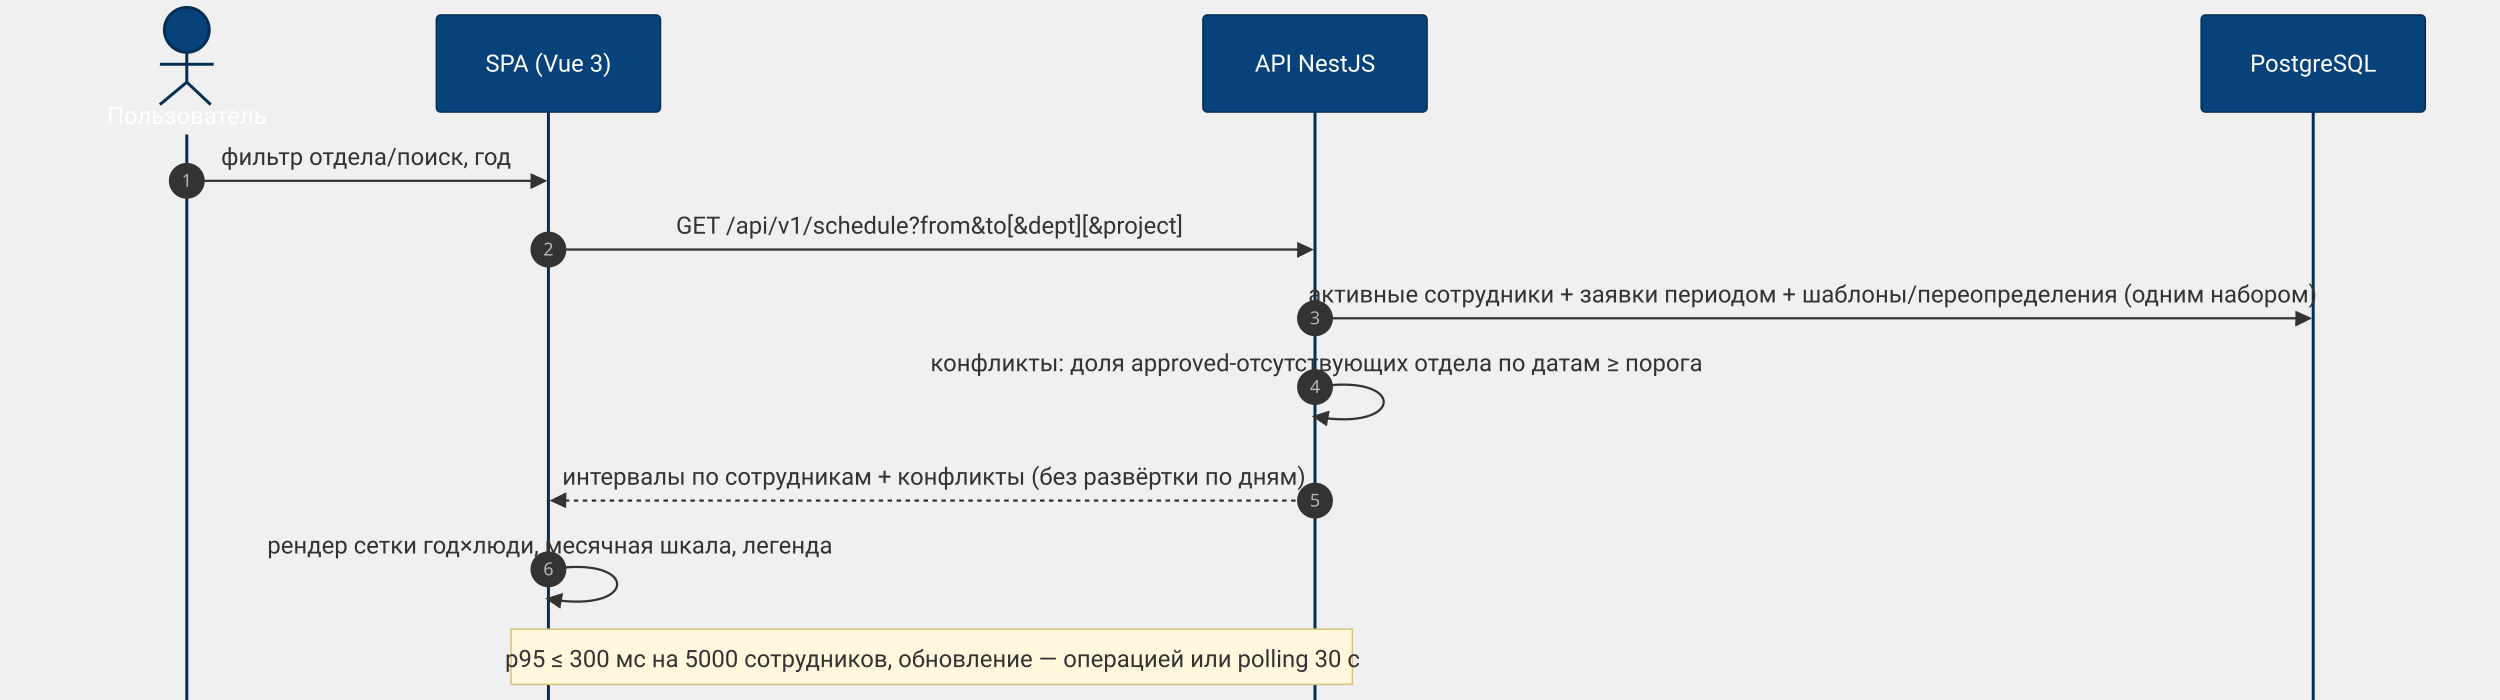
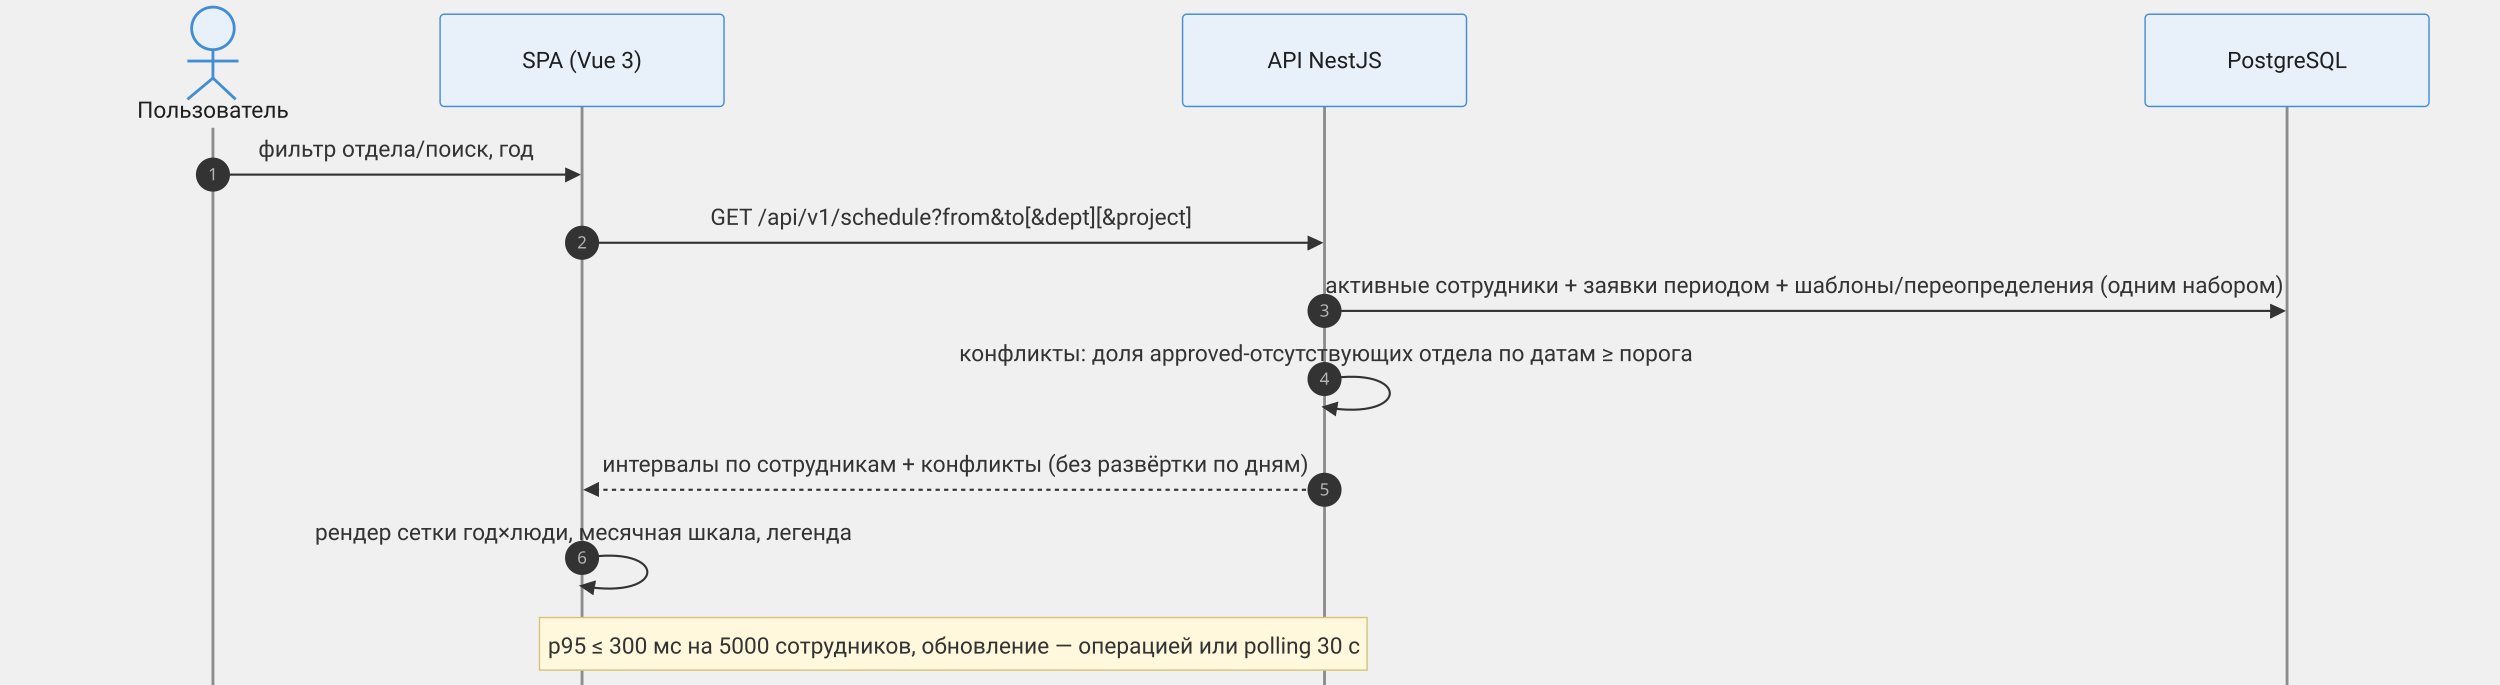
- <svg xmlns="http://www.w3.org/2000/svg" id="my-svg" width="100%" style="max-width: 1673px; background-color: white;" viewBox="-50 -10 1673 468" role="graphics-document document" aria-roledescription="sequence">
+ <svg xmlns="http://www.w3.org/2000/svg" id="my-svg" width="1761" height="482" viewBox="-50 -10 1761 482" role="graphics-document document" aria-roledescription="sequence" style="background-color: white;">
  <g>
-     <line id="actor3" x1="1498" y1="65" x2="1498" y2="2000" class="actor-line 200" stroke-width="0.5px" stroke="#999" name="DB" data-et="life-line" data-id="DB" />
+     <line id="actor3" x1="1561" y1="65" x2="1561" y2="2000" class="actor-line 200" stroke-width="0.5px" stroke="#999" name="DB" data-et="life-line" data-id="DB" />
    <g id="root-3" data-et="participant" data-type="participant" data-id="DB">
-       <rect x="1423" y="0" fill="#eaeaea" stroke="#666" width="150" height="65" name="DB" rx="3" ry="3" class="actor actor-top" />
-       <text x="1498" y="32.5" dominant-baseline="central" alignment-baseline="central" class="actor actor-box" style="text-anchor: middle; font-size: 16px; font-weight: 400;">
-         <tspan x="1498" dy="0">PostgreSQL</tspan>
+       <rect x="1461" y="0" fill="#eaeaea" stroke="#666" width="200" height="65" name="DB" rx="3" ry="3" class="actor actor-top" />
+       <text x="1561" y="32.5" dominant-baseline="central" alignment-baseline="central" class="actor actor-box" style="text-anchor: middle; font-size: 16px; font-weight: 400;">
+         <tspan x="1561" dy="0">PostgreSQL</tspan>
      </text>
    </g>
  </g>
  <g>
-     <line id="actor2" x1="830" y1="65" x2="830" y2="2000" class="actor-line 200" stroke-width="0.5px" stroke="#999" name="S" data-et="life-line" data-id="S" />
+     <line id="actor2" x1="883" y1="65" x2="883" y2="2000" class="actor-line 200" stroke-width="0.5px" stroke="#999" name="S" data-et="life-line" data-id="S" />
    <g id="root-2" data-et="participant" data-type="participant" data-id="S">
-       <rect x="755" y="0" fill="#eaeaea" stroke="#666" width="150" height="65" name="S" rx="3" ry="3" class="actor actor-top" />
-       <text x="830" y="32.5" dominant-baseline="central" alignment-baseline="central" class="actor actor-box" style="text-anchor: middle; font-size: 16px; font-weight: 400;">
-         <tspan x="830" dy="0">API NestJS</tspan>
+       <rect x="783" y="0" fill="#eaeaea" stroke="#666" width="200" height="65" name="S" rx="3" ry="3" class="actor actor-top" />
+       <text x="883" y="32.5" dominant-baseline="central" alignment-baseline="central" class="actor actor-box" style="text-anchor: middle; font-size: 16px; font-weight: 400;">
+         <tspan x="883" dy="0">API NestJS</tspan>
      </text>
    </g>
  </g>
  <g>
-     <line id="actor1" x1="317" y1="65" x2="317" y2="2000" class="actor-line 200" stroke-width="0.5px" stroke="#999" name="W" data-et="life-line" data-id="W" />
+     <line id="actor1" x1="360" y1="65" x2="360" y2="2000" class="actor-line 200" stroke-width="0.5px" stroke="#999" name="W" data-et="life-line" data-id="W" />
    <g id="root-1" data-et="participant" data-type="participant" data-id="W">
-       <rect x="242" y="0" fill="#eaeaea" stroke="#666" width="150" height="65" name="W" rx="3" ry="3" class="actor actor-top" />
-       <text x="317" y="32.5" dominant-baseline="central" alignment-baseline="central" class="actor actor-box" style="text-anchor: middle; font-size: 16px; font-weight: 400;">
-         <tspan x="317" dy="0">SPA (Vue 3)</tspan>
+       <rect x="260" y="0" fill="#eaeaea" stroke="#666" width="200" height="65" name="W" rx="3" ry="3" class="actor actor-top" />
+       <text x="360" y="32.5" dominant-baseline="central" alignment-baseline="central" class="actor actor-box" style="text-anchor: middle; font-size: 16px; font-weight: 400;">
+         <tspan x="360" dy="0">SPA (Vue 3)</tspan>
      </text>
    </g>
  </g>
  <g>
-     <line id="actor0" x1="75" y1="80" x2="75" y2="2000" class="actor-line 200" stroke-width="0.5px" stroke="#999" name="U" data-et="life-line" data-id="U" />
+     <line id="actor0" x1="100" y1="80" x2="100" y2="2000" class="actor-line 200" stroke-width="0.5px" stroke="#999" name="U" data-et="life-line" data-id="U" />
  </g>
-   <style>#my-svg{font-family:-apple-system,Segoe UI,Roboto,Arial,sans-serif;font-size:14px;fill:#1F1F1F;}@keyframes edge-animation-frame{from{stroke-dashoffset:0;}}@keyframes dash{to{stroke-dashoffset:0;}}#my-svg .edge-animation-slow{stroke-dasharray:9,5!important;stroke-dashoffset:900;animation:dash 50s linear infinite;stroke-linecap:round;}#my-svg .edge-animation-fast{stroke-dasharray:9,5!important;stroke-dashoffset:900;animation:dash 20s linear infinite;stroke-linecap:round;}#my-svg .error-icon{fill:hsl(30, 64.286%, 99.51%);}#my-svg .error-text{fill:rgb(0.446, 1.25, 2.054);stroke:rgb(0.446, 1.25, 2.054);}#my-svg .edge-thickness-normal{stroke-width:1px;}#my-svg .edge-thickness-thick{stroke-width:3.5px;}#my-svg .edge-pattern-solid{stroke-dasharray:0;}#my-svg .edge-thickness-invisible{stroke-width:0;fill:none;}#my-svg .edge-pattern-dashed{stroke-dasharray:3;}#my-svg .edge-pattern-dotted{stroke-dasharray:2;}#my-svg .marker{fill:#4A4A4A;stroke:#4A4A4A;}#my-svg .marker.cross{stroke:#4A4A4A;}#my-svg svg{font-family:-apple-system,Segoe UI,Roboto,Arial,sans-serif;font-size:14px;}#my-svg p{margin:0;}#my-svg .actor{stroke:#052E56;fill:#08427B;stroke-width:1;}#my-svg rect.actor.outer-path[data-look="neo"]{filter:drop-shadow( 1px 2px 2px rgba(185,185,185,1));}#my-svg rect.note[data-look="neo"]{stroke:#D9C27A;fill:#FFF8DC;filter:drop-shadow( 1px 2px 2px rgba(185,185,185,1));}#my-svg text.actor&gt;tspan{fill:#ffffff;stroke:none;}#my-svg .actor-line{stroke:#052E56;}#my-svg .innerArc{stroke-width:1.5;stroke-dasharray:none;}#my-svg .messageLine0{stroke-width:1.5;stroke-dasharray:none;stroke:#333333;}#my-svg .messageLine1{stroke-width:1.5;stroke-dasharray:2,2;stroke:#333333;}#my-svg [id$="-arrowhead"] path{fill:#333333;stroke:#333333;}#my-svg .sequenceNumber{fill:#b5b5b5;}#my-svg [id$="-sequencenumber"]{fill:#333333;}#my-svg [id$="-crosshead"] path{fill:#333333;stroke:#333333;}#my-svg .messageText{fill:#333333;stroke:none;}#my-svg .labelBox{stroke:#052E56;fill:#08427B;filter:none;}#my-svg .labelText,#my-svg .labelText&gt;tspan{fill:#ffffff;stroke:none;}#my-svg .loopText,#my-svg .loopText&gt;tspan{fill:#ffffff;stroke:none;}#my-svg .sectionTitle,#my-svg .sectionTitle&gt;tspan{fill:#ffffff;stroke:none;}#my-svg .loopLine{stroke-width:2px;stroke-dasharray:2,2;stroke:#052E56;fill:#052E56;}#my-svg .note{stroke:#D9C27A;fill:#FFF8DC;}#my-svg .noteText,#my-svg .noteText&gt;tspan{fill:#333;stroke:none;font-weight:normal;}#my-svg .activation0{fill:hsl(90, 64.286%, 94.51%);stroke:hsl(90, 64.286%, 84.51%);}#my-svg .activation1{fill:hsl(90, 64.286%, 94.51%);stroke:hsl(90, 64.286%, 84.51%);}#my-svg .activation2{fill:hsl(90, 64.286%, 94.51%);stroke:hsl(90, 64.286%, 84.51%);}#my-svg .actorPopupMenu{position:absolute;}#my-svg .actorPopupMenuPanel{position:absolute;fill:#08427B;box-shadow:0px 8px 16px 0px rgba(0,0,0,0.2);filter:drop-shadow(3px 5px 2px rgb(0 0 0 / 0.4));}#my-svg .actor-man circle,#my-svg line{fill:#08427B;stroke-width:2px;}#my-svg g rect.rect{filter:drop-shadow( 1px 2px 2px rgba(185,185,185,1));stroke:#438DD5;}#my-svg .node .neo-node{stroke:#438DD5;}#my-svg [data-look="neo"].node rect,#my-svg [data-look="neo"].cluster rect,#my-svg [data-look="neo"].node polygon{stroke:url(#my-svg-gradient);filter:drop-shadow( 1px 2px 2px rgba(185,185,185,1));}#my-svg [data-look="neo"].swimlane.cluster rect{filter:none;}#my-svg [data-look="neo"].node path{stroke:url(#my-svg-gradient);stroke-width:1px;}#my-svg [data-look="neo"].node .outer-path{filter:drop-shadow( 1px 2px 2px rgba(185,185,185,1));}#my-svg [data-look="neo"].node .neo-line path{stroke:#438DD5;filter:none;}#my-svg [data-look="neo"].node circle{stroke:url(#my-svg-gradient);filter:drop-shadow( 1px 2px 2px rgba(185,185,185,1));}#my-svg [data-look="neo"].node circle .state-start{fill:#000000;}#my-svg [data-look="neo"].icon-shape .icon{fill:url(#my-svg-gradient);filter:drop-shadow( 1px 2px 2px rgba(185,185,185,1));}#my-svg [data-look="neo"].icon-shape .icon-neo path{stroke:url(#my-svg-gradient);filter:drop-shadow( 1px 2px 2px rgba(185,185,185,1));}#my-svg :root{--mermaid-font-family:"trebuchet ms",verdana,arial,sans-serif;}</style>
+   <style>#my-svg{font-family:-apple-system,'Segoe UI',Roboto,Arial,sans-serif;font-size:15px;fill:#1F1F1F;}@keyframes edge-animation-frame{from{stroke-dashoffset:0;}}@keyframes dash{to{stroke-dashoffset:0;}}#my-svg .edge-animation-slow{stroke-dasharray:9,5!important;stroke-dashoffset:900;animation:dash 50s linear infinite;stroke-linecap:round;}#my-svg .edge-animation-fast{stroke-dasharray:9,5!important;stroke-dashoffset:900;animation:dash 20s linear infinite;stroke-linecap:round;}#my-svg .error-icon{fill:hsl(30, 64.286%, 99.51%);}#my-svg .error-text{fill:rgb(0.446, 1.25, 2.054);stroke:rgb(0.446, 1.25, 2.054);}#my-svg .edge-thickness-normal{stroke-width:1px;}#my-svg .edge-thickness-thick{stroke-width:3.5px;}#my-svg .edge-pattern-solid{stroke-dasharray:0;}#my-svg .edge-thickness-invisible{stroke-width:0;fill:none;}#my-svg .edge-pattern-dashed{stroke-dasharray:3;}#my-svg .edge-pattern-dotted{stroke-dasharray:2;}#my-svg .marker{fill:#4A4A4A;stroke:#4A4A4A;}#my-svg .marker.cross{stroke:#4A4A4A;}#my-svg svg{font-family:-apple-system,'Segoe UI',Roboto,Arial,sans-serif;font-size:15px;}#my-svg p{margin:0;}#my-svg .actor{stroke:#438DD5;fill:#E8F1FA;stroke-width:1;}#my-svg rect.actor.outer-path[data-look="neo"]{filter:drop-shadow( 1px 2px 2px rgba(185,185,185,1));}#my-svg rect.note[data-look="neo"]{stroke:#D9C27A;fill:#FFF8DC;filter:drop-shadow( 1px 2px 2px rgba(185,185,185,1));}#my-svg text.actor&gt;tspan{fill:#1F1F1F;stroke:none;}#my-svg .actor-line{stroke:#8C8C8C;}#my-svg .innerArc{stroke-width:1.5;stroke-dasharray:none;}#my-svg .messageLine0{stroke-width:1.5;stroke-dasharray:none;stroke:#333333;}#my-svg .messageLine1{stroke-width:1.5;stroke-dasharray:2,2;stroke:#333333;}#my-svg [id$="-arrowhead"] path{fill:#333333;stroke:#333333;}#my-svg .sequenceNumber{fill:#b5b5b5;}#my-svg [id$="-sequencenumber"]{fill:#333333;}#my-svg [id$="-crosshead"] path{fill:#333333;stroke:#333333;}#my-svg .messageText{fill:#333333;stroke:none;}#my-svg .labelBox{stroke:#438DD5;fill:#E8F1FA;filter:none;}#my-svg .labelText,#my-svg .labelText&gt;tspan{fill:#1F1F1F;stroke:none;}#my-svg .loopText,#my-svg .loopText&gt;tspan{fill:#1F1F1F;stroke:none;}#my-svg .sectionTitle,#my-svg .sectionTitle&gt;tspan{fill:#1F1F1F;stroke:none;}#my-svg .loopLine{stroke-width:2px;stroke-dasharray:2,2;stroke:#438DD5;fill:#438DD5;}#my-svg .note{stroke:#D9C27A;fill:#FFF8DC;}#my-svg .noteText,#my-svg .noteText&gt;tspan{fill:#333333;stroke:none;font-weight:normal;}#my-svg .activation0{fill:#dde8f5;stroke:hsl(90, 64.286%, 84.51%);}#my-svg .activation1{fill:#dde8f5;stroke:hsl(90, 64.286%, 84.51%);}#my-svg .activation2{fill:#dde8f5;stroke:hsl(90, 64.286%, 84.51%);}#my-svg .actorPopupMenu{position:absolute;}#my-svg .actorPopupMenuPanel{position:absolute;fill:#E8F1FA;box-shadow:0px 8px 16px 0px rgba(0,0,0,0.2);filter:drop-shadow(3px 5px 2px rgb(0 0 0 / 0.4));}#my-svg .actor-man circle,#my-svg line{fill:#E8F1FA;stroke-width:2px;}#my-svg g rect.rect{filter:drop-shadow( 1px 2px 2px rgba(185,185,185,1));stroke:#438DD5;}#my-svg .node .neo-node{stroke:#438DD5;}#my-svg [data-look="neo"].node rect,#my-svg [data-look="neo"].cluster rect,#my-svg [data-look="neo"].node polygon{stroke:url(#my-svg-gradient);filter:drop-shadow( 1px 2px 2px rgba(185,185,185,1));}#my-svg [data-look="neo"].swimlane.cluster rect{filter:none;}#my-svg [data-look="neo"].node path{stroke:url(#my-svg-gradient);stroke-width:1px;}#my-svg [data-look="neo"].node .outer-path{filter:drop-shadow( 1px 2px 2px rgba(185,185,185,1));}#my-svg [data-look="neo"].node .neo-line path{stroke:#438DD5;filter:none;}#my-svg [data-look="neo"].node circle{stroke:url(#my-svg-gradient);filter:drop-shadow( 1px 2px 2px rgba(185,185,185,1));}#my-svg [data-look="neo"].node circle .state-start{fill:#000000;}#my-svg [data-look="neo"].icon-shape .icon{fill:url(#my-svg-gradient);filter:drop-shadow( 1px 2px 2px rgba(185,185,185,1));}#my-svg [data-look="neo"].icon-shape .icon-neo path{stroke:url(#my-svg-gradient);filter:drop-shadow( 1px 2px 2px rgba(185,185,185,1));}#my-svg :root{--mermaid-font-family:"trebuchet ms",verdana,arial,sans-serif;}</style>
  <g />
  <defs>
    <symbol id="my-svg-computer" width="24" height="24">
      <path transform="scale(.5)" d="M2 2v13h20v-13h-20zm18 11h-16v-9h16v9zm-10.228 6l.466-1h3.524l.467 1h-4.457zm14.228 3h-24l2-6h2.104l-1.33 4h18.45l-1.297-4h2.073l2 6zm-5-10h-14v-7h14v7z" />
    </symbol>
  </defs>
  <defs>
    <symbol id="my-svg-database" fill-rule="evenodd" clip-rule="evenodd">
      <path transform="scale(.5)" d="M12.258.001l.256.004.255.005.253.008.251.01.249.012.247.015.246.016.242.019.241.02.239.023.236.024.233.027.231.028.229.031.225.032.223.034.22.036.217.038.214.04.211.041.208.043.205.045.201.046.198.048.194.05.191.051.187.053.183.054.18.056.175.057.172.059.168.06.163.061.16.063.155.064.15.066.074.033.073.033.071.034.07.034.069.035.068.035.067.035.066.035.064.036.064.036.062.036.06.036.06.037.058.037.058.037.055.038.055.038.053.038.052.038.051.039.05.039.048.039.047.039.045.04.044.04.043.04.041.04.04.041.039.041.037.041.036.041.034.041.033.042.032.042.03.042.029.042.027.042.026.043.024.043.023.043.021.043.02.043.018.044.017.043.015.044.013.044.012.044.011.045.009.044.007.045.006.045.004.045.002.045.001.045v17l-.001.045-.002.045-.004.045-.006.045-.007.045-.009.044-.011.045-.012.044-.013.044-.015.044-.017.043-.018.044-.02.043-.021.043-.023.043-.024.043-.026.043-.027.042-.029.042-.03.042-.032.042-.033.042-.034.041-.036.041-.037.041-.039.041-.04.041-.041.04-.043.04-.044.04-.045.04-.047.039-.048.039-.05.039-.051.039-.052.038-.053.038-.055.038-.055.038-.058.037-.058.037-.06.037-.06.036-.062.036-.064.036-.064.036-.066.035-.067.035-.068.035-.069.035-.07.034-.071.034-.073.033-.074.033-.15.066-.155.064-.16.063-.163.061-.168.06-.172.059-.175.057-.18.056-.183.054-.187.053-.191.051-.194.05-.198.048-.201.046-.205.045-.208.043-.211.041-.214.04-.217.038-.22.036-.223.034-.225.032-.229.031-.231.028-.233.027-.236.024-.239.023-.241.02-.242.019-.246.016-.247.015-.249.012-.251.01-.253.008-.255.005-.256.004-.258.001-.258-.001-.256-.004-.255-.005-.253-.008-.251-.01-.249-.012-.247-.015-.245-.016-.243-.019-.241-.02-.238-.023-.236-.024-.234-.027-.231-.028-.228-.031-.226-.032-.223-.034-.22-.036-.217-.038-.214-.04-.211-.041-.208-.043-.204-.045-.201-.046-.198-.048-.195-.05-.19-.051-.187-.053-.184-.054-.179-.056-.176-.057-.172-.059-.167-.06-.164-.061-.159-.063-.155-.064-.151-.066-.074-.033-.072-.033-.072-.034-.07-.034-.069-.035-.068-.035-.067-.035-.066-.035-.064-.036-.063-.036-.062-.036-.061-.036-.06-.037-.058-.037-.057-.037-.056-.038-.055-.038-.053-.038-.052-.038-.051-.039-.049-.039-.049-.039-.046-.039-.046-.04-.044-.04-.043-.04-.041-.04-.04-.041-.039-.041-.037-.041-.036-.041-.034-.041-.033-.042-.032-.042-.03-.042-.029-.042-.027-.042-.026-.043-.024-.043-.023-.043-.021-.043-.02-.043-.018-.044-.017-.043-.015-.044-.013-.044-.012-.044-.011-.045-.009-.044-.007-.045-.006-.045-.004-.045-.002-.045-.001-.045v-17l.001-.045.002-.045.004-.045.006-.045.007-.045.009-.044.011-.045.012-.044.013-.044.015-.044.017-.043.018-.044.02-.043.021-.043.023-.043.024-.043.026-.043.027-.042.029-.042.03-.042.032-.042.033-.042.034-.041.036-.041.037-.041.039-.041.04-.041.041-.04.043-.04.044-.04.046-.04.046-.039.049-.039.049-.039.051-.039.052-.038.053-.038.055-.038.056-.038.057-.037.058-.037.06-.037.061-.036.062-.036.063-.036.064-.036.066-.035.067-.035.068-.035.069-.035.07-.034.072-.034.072-.033.074-.033.151-.066.155-.064.159-.063.164-.061.167-.06.172-.059.176-.057.179-.056.184-.054.187-.053.19-.051.195-.05.198-.048.201-.046.204-.045.208-.043.211-.041.214-.04.217-.038.22-.036.223-.034.226-.032.228-.031.231-.028.234-.027.236-.024.238-.023.241-.02.243-.019.245-.016.247-.015.249-.012.251-.01.253-.008.255-.005.256-.004.258-.001.258.001zm-9.258 20.499v.01l.001.021.003.021.004.022.005.021.006.022.007.022.009.023.01.022.011.023.012.023.013.023.015.023.016.024.017.023.018.024.019.024.021.024.022.025.023.024.024.025.052.049.056.05.061.051.066.051.07.051.075.051.079.052.084.052.088.052.092.052.097.052.102.051.105.052.11.052.114.051.119.051.123.051.127.05.131.05.135.05.139.048.144.049.147.047.152.047.155.047.16.045.163.045.167.043.171.043.176.041.178.041.183.039.187.039.19.037.194.035.197.035.202.033.204.031.209.03.212.029.216.027.219.025.222.024.226.021.23.02.233.018.236.016.24.015.243.012.246.01.249.008.253.005.256.004.259.001.26-.001.257-.004.254-.005.25-.008.247-.011.244-.012.241-.014.237-.016.233-.018.231-.021.226-.021.224-.024.22-.026.216-.027.212-.028.21-.031.205-.031.202-.034.198-.034.194-.036.191-.037.187-.039.183-.04.179-.04.175-.042.172-.043.168-.044.163-.045.16-.046.155-.046.152-.047.148-.048.143-.049.139-.049.136-.05.131-.05.126-.05.123-.051.118-.052.114-.051.11-.052.106-.052.101-.052.096-.052.092-.052.088-.053.083-.051.079-.052.074-.052.07-.051.065-.051.06-.051.056-.05.051-.05.023-.024.023-.025.021-.024.02-.024.019-.024.018-.024.017-.024.015-.023.014-.024.013-.023.012-.023.01-.023.01-.022.008-.022.006-.022.006-.022.004-.022.004-.021.001-.021.001-.021v-4.127l-.077.055-.08.053-.083.054-.085.053-.087.052-.09.052-.093.051-.095.05-.097.05-.1.049-.102.049-.105.048-.106.047-.109.047-.111.046-.114.045-.115.045-.118.044-.12.043-.122.042-.124.042-.126.041-.128.04-.13.04-.132.038-.134.038-.135.037-.138.037-.139.035-.142.035-.143.034-.144.033-.147.032-.148.031-.15.03-.151.03-.153.029-.154.027-.156.027-.158.026-.159.025-.161.024-.162.023-.163.022-.165.021-.166.02-.167.019-.169.018-.169.017-.171.016-.173.015-.173.014-.175.013-.175.012-.177.011-.178.01-.179.008-.179.008-.181.006-.182.005-.182.004-.184.003-.184.002h-.37l-.184-.002-.184-.003-.182-.004-.182-.005-.181-.006-.179-.008-.179-.008-.178-.01-.176-.011-.176-.012-.175-.013-.173-.014-.172-.015-.171-.016-.17-.017-.169-.018-.167-.019-.166-.02-.165-.021-.163-.022-.162-.023-.161-.024-.159-.025-.157-.026-.156-.027-.155-.027-.153-.029-.151-.03-.15-.03-.148-.031-.146-.032-.145-.033-.143-.034-.141-.035-.14-.035-.137-.037-.136-.037-.134-.038-.132-.038-.13-.04-.128-.04-.126-.041-.124-.042-.122-.042-.12-.044-.117-.043-.116-.045-.113-.045-.112-.046-.109-.047-.106-.047-.105-.048-.102-.049-.1-.049-.097-.05-.095-.05-.093-.052-.09-.051-.087-.052-.085-.053-.083-.054-.08-.054-.077-.054v4.127zm0-5.654v.011l.001.021.003.021.004.021.005.022.006.022.007.022.009.022.01.022.011.023.012.023.013.023.015.024.016.023.017.024.018.024.019.024.021.024.022.024.023.025.024.024.052.05.056.05.061.05.066.051.07.051.075.052.079.051.084.052.088.052.092.052.097.052.102.052.105.052.11.051.114.051.119.052.123.05.127.051.131.05.135.049.139.049.144.048.147.048.152.047.155.046.16.045.163.045.167.044.171.042.176.042.178.04.183.04.187.038.19.037.194.036.197.034.202.033.204.032.209.03.212.028.216.027.219.025.222.024.226.022.23.02.233.018.236.016.24.014.243.012.246.01.249.008.253.006.256.003.259.001.26-.001.257-.003.254-.006.25-.008.247-.01.244-.012.241-.015.237-.016.233-.018.231-.02.226-.022.224-.024.22-.025.216-.027.212-.029.21-.03.205-.032.202-.033.198-.035.194-.036.191-.037.187-.039.183-.039.179-.041.175-.042.172-.043.168-.044.163-.045.16-.045.155-.047.152-.047.148-.048.143-.048.139-.05.136-.049.131-.05.126-.051.123-.051.118-.051.114-.052.11-.052.106-.052.101-.052.096-.052.092-.052.088-.052.083-.052.079-.052.074-.051.07-.052.065-.051.06-.05.056-.051.051-.049.023-.025.023-.024.021-.025.02-.024.019-.024.018-.024.017-.024.015-.023.014-.023.013-.024.012-.022.01-.023.01-.023.008-.022.006-.022.006-.022.004-.021.004-.022.001-.021.001-.021v-4.139l-.077.054-.08.054-.083.054-.085.052-.087.053-.09.051-.093.051-.095.051-.097.05-.1.049-.102.049-.105.048-.106.047-.109.047-.111.046-.114.045-.115.044-.118.044-.12.044-.122.042-.124.042-.126.041-.128.04-.13.039-.132.039-.134.038-.135.037-.138.036-.139.036-.142.035-.143.033-.144.033-.147.033-.148.031-.15.03-.151.03-.153.028-.154.028-.156.027-.158.026-.159.025-.161.024-.162.023-.163.022-.165.021-.166.02-.167.019-.169.018-.169.017-.171.016-.173.015-.173.014-.175.013-.175.012-.177.011-.178.009-.179.009-.179.007-.181.007-.182.005-.182.004-.184.003-.184.002h-.37l-.184-.002-.184-.003-.182-.004-.182-.005-.181-.007-.179-.007-.179-.009-.178-.009-.176-.011-.176-.012-.175-.013-.173-.014-.172-.015-.171-.016-.17-.017-.169-.018-.167-.019-.166-.02-.165-.021-.163-.022-.162-.023-.161-.024-.159-.025-.157-.026-.156-.027-.155-.028-.153-.028-.151-.03-.15-.03-.148-.031-.146-.033-.145-.033-.143-.033-.141-.035-.14-.036-.137-.036-.136-.037-.134-.038-.132-.039-.13-.039-.128-.04-.126-.041-.124-.042-.122-.043-.12-.043-.117-.044-.116-.044-.113-.046-.112-.046-.109-.046-.106-.047-.105-.048-.102-.049-.1-.049-.097-.05-.095-.051-.093-.051-.09-.051-.087-.053-.085-.052-.083-.054-.08-.054-.077-.054v4.139zm0-5.666v.011l.001.02.003.022.004.021.005.022.006.021.007.022.009.023.01.022.011.023.012.023.013.023.015.023.016.024.017.024.018.023.019.024.021.025.022.024.023.024.024.025.052.05.056.05.061.05.066.051.07.051.075.052.079.051.084.052.088.052.092.052.097.052.102.052.105.051.11.052.114.051.119.051.123.051.127.05.131.05.135.05.139.049.144.048.147.048.152.047.155.046.16.045.163.045.167.043.171.043.176.042.178.04.183.04.187.038.19.037.194.036.197.034.202.033.204.032.209.03.212.028.216.027.219.025.222.024.226.021.23.02.233.018.236.017.24.014.243.012.246.01.249.008.253.006.256.003.259.001.26-.001.257-.003.254-.006.25-.008.247-.01.244-.013.241-.014.237-.016.233-.018.231-.02.226-.022.224-.024.22-.025.216-.027.212-.029.21-.03.205-.032.202-.033.198-.035.194-.036.191-.037.187-.039.183-.039.179-.041.175-.042.172-.043.168-.044.163-.045.16-.045.155-.047.152-.047.148-.048.143-.049.139-.049.136-.049.131-.051.126-.05.123-.051.118-.052.114-.051.11-.052.106-.052.101-.052.096-.052.092-.052.088-.052.083-.052.079-.052.074-.052.07-.051.065-.051.06-.051.056-.05.051-.049.023-.025.023-.025.021-.024.02-.024.019-.024.018-.024.017-.024.015-.023.014-.024.013-.023.012-.023.01-.022.01-.023.008-.022.006-.022.006-.022.004-.022.004-.021.001-.021.001-.021v-4.153l-.077.054-.08.054-.083.053-.085.053-.087.053-.09.051-.093.051-.095.051-.097.05-.1.049-.102.048-.105.048-.106.048-.109.046-.111.046-.114.046-.115.044-.118.044-.12.043-.122.043-.124.042-.126.041-.128.04-.13.039-.132.039-.134.038-.135.037-.138.036-.139.036-.142.034-.143.034-.144.033-.147.032-.148.032-.15.03-.151.03-.153.028-.154.028-.156.027-.158.026-.159.024-.161.024-.162.023-.163.023-.165.021-.166.02-.167.019-.169.018-.169.017-.171.016-.173.015-.173.014-.175.013-.175.012-.177.01-.178.01-.179.009-.179.007-.181.006-.182.006-.182.004-.184.003-.184.001-.185.001-.185-.001-.184-.001-.184-.003-.182-.004-.182-.006-.181-.006-.179-.007-.179-.009-.178-.01-.176-.01-.176-.012-.175-.013-.173-.014-.172-.015-.171-.016-.17-.017-.169-.018-.167-.019-.166-.02-.165-.021-.163-.023-.162-.023-.161-.024-.159-.024-.157-.026-.156-.027-.155-.028-.153-.028-.151-.03-.15-.03-.148-.032-.146-.032-.145-.033-.143-.034-.141-.034-.14-.036-.137-.036-.136-.037-.134-.038-.132-.039-.13-.039-.128-.041-.126-.041-.124-.041-.122-.043-.12-.043-.117-.044-.116-.044-.113-.046-.112-.046-.109-.046-.106-.048-.105-.048-.102-.048-.1-.05-.097-.049-.095-.051-.093-.051-.09-.052-.087-.052-.085-.053-.083-.053-.08-.054-.077-.054v4.153zm8.74-8.179l-.257.004-.254.005-.25.008-.247.011-.244.012-.241.014-.237.016-.233.018-.231.021-.226.022-.224.023-.22.026-.216.027-.212.028-.21.031-.205.032-.202.033-.198.034-.194.036-.191.038-.187.038-.183.04-.179.041-.175.042-.172.043-.168.043-.163.045-.16.046-.155.046-.152.048-.148.048-.143.048-.139.049-.136.05-.131.05-.126.051-.123.051-.118.051-.114.052-.11.052-.106.052-.101.052-.096.052-.092.052-.088.052-.083.052-.079.052-.074.051-.07.052-.065.051-.06.05-.056.05-.051.05-.023.025-.023.024-.021.024-.02.025-.019.024-.018.024-.017.023-.015.024-.014.023-.013.023-.012.023-.01.023-.01.022-.008.022-.006.023-.006.021-.004.022-.004.021-.001.021-.001.021.001.021.001.021.004.021.004.022.006.021.006.023.008.022.01.022.01.023.012.023.013.023.014.023.015.024.017.023.018.024.019.024.02.025.021.024.023.024.023.025.051.05.056.05.06.05.065.051.07.052.074.051.079.052.083.052.088.052.092.052.096.052.101.052.106.052.11.052.114.052.118.051.123.051.126.051.131.05.136.05.139.049.143.048.148.048.152.048.155.046.16.046.163.045.168.043.172.043.175.042.179.041.183.04.187.038.191.038.194.036.198.034.202.033.205.032.21.031.212.028.216.027.22.026.224.023.226.022.231.021.233.018.237.016.241.014.244.012.247.011.25.008.254.005.257.004.26.001.26-.001.257-.004.254-.005.25-.008.247-.011.244-.012.241-.014.237-.016.233-.018.231-.021.226-.022.224-.023.22-.026.216-.027.212-.028.21-.031.205-.032.202-.033.198-.034.194-.036.191-.038.187-.038.183-.04.179-.041.175-.042.172-.043.168-.043.163-.045.16-.046.155-.046.152-.048.148-.048.143-.048.139-.049.136-.05.131-.05.126-.051.123-.051.118-.051.114-.052.11-.052.106-.052.101-.052.096-.052.092-.052.088-.052.083-.052.079-.052.074-.051.07-.052.065-.051.06-.05.056-.05.051-.05.023-.025.023-.024.021-.024.02-.025.019-.024.018-.024.017-.023.015-.024.014-.023.013-.023.012-.023.01-.023.01-.022.008-.022.006-.023.006-.021.004-.022.004-.021.001-.021.001-.021-.001-.021-.001-.021-.004-.021-.004-.022-.006-.021-.006-.023-.008-.022-.01-.022-.01-.023-.012-.023-.013-.023-.014-.023-.015-.024-.017-.023-.018-.024-.019-.024-.02-.025-.021-.024-.023-.024-.023-.025-.051-.05-.056-.05-.06-.05-.065-.051-.07-.052-.074-.051-.079-.052-.083-.052-.088-.052-.092-.052-.096-.052-.101-.052-.106-.052-.11-.052-.114-.052-.118-.051-.123-.051-.126-.051-.131-.05-.136-.05-.139-.049-.143-.048-.148-.048-.152-.048-.155-.046-.16-.046-.163-.045-.168-.043-.172-.043-.175-.042-.179-.041-.183-.04-.187-.038-.191-.038-.194-.036-.198-.034-.202-.033-.205-.032-.21-.031-.212-.028-.216-.027-.22-.026-.224-.023-.226-.022-.231-.021-.233-.018-.237-.016-.241-.014-.244-.012-.247-.011-.25-.008-.254-.005-.257-.004-.26-.001-.26.001z" />
    </symbol>
  </defs>
  <defs>
    <symbol id="my-svg-clock" width="24" height="24">
      <path transform="scale(.5)" d="M12 2c5.514 0 10 4.486 10 10s-4.486 10-10 10-10-4.486-10-10 4.486-10 10-10zm0-2c-6.627 0-12 5.373-12 12s5.373 12 12 12 12-5.373 12-12-5.373-12-12-12zm5.848 12.459c.202.038.202.333.001.372-1.907.361-6.045 1.111-6.547 1.111-.719 0-1.301-.582-1.301-1.301 0-.512.77-5.447 1.125-7.445.034-.192.312-.181.343.014l.985 6.238 5.394 1.011z" />
    </symbol>
  </defs>
  <defs>
    <marker id="my-svg-arrowhead" refX="7.9" refY="5" markerUnits="userSpaceOnUse" markerWidth="12" markerHeight="12" orient="auto-start-reverse">
      <path d="M -1 0 L 10 5 L 0 10 z" />
    </marker>
  </defs>
  <defs>
    <marker id="my-svg-crosshead" markerWidth="15" markerHeight="8" orient="auto" refX="4" refY="4.5">
      <path fill="none" stroke="#000000" stroke-width="1pt" d="M 1,2 L 6,7 M 6,2 L 1,7" style="stroke-dasharray: 0, 0;" />
    </marker>
  </defs>
  <defs>
    <marker id="my-svg-filled-head" refX="15.5" refY="7" markerWidth="20" markerHeight="28" orient="auto">
      <path d="M 18,7 L9,13 L14,7 L9,1 Z" />
    </marker>
  </defs>
  <defs>
    <marker id="my-svg-sequencenumber" refX="15" refY="15" markerWidth="60" markerHeight="40" orient="auto">
      <circle cx="15" cy="15" r="6" />
    </marker>
  </defs>
  <defs>
    <marker id="my-svg-solidTopArrowHead" refX="7.9" refY="7.25" markerUnits="userSpaceOnUse" markerWidth="12" markerHeight="12" orient="auto-start-reverse">
      <path d="M 0 0 L 10 8 L 0 8 z" />
    </marker>
  </defs>
  <defs>
    <marker id="my-svg-solidBottomArrowHead" refX="7.9" refY="0.75" markerUnits="userSpaceOnUse" markerWidth="12" markerHeight="12" orient="auto-start-reverse">
      <path d="M 0 0 L 10 0 L 0 8 z" />
    </marker>
  </defs>
  <defs>
    <marker id="my-svg-stickTopArrowHead" refX="7.5" refY="7" markerUnits="userSpaceOnUse" markerWidth="12" markerHeight="12" orient="auto-start-reverse">
      <path d="M 0 0 L 7 7" stroke="black" stroke-width="1.5" fill="none" />
    </marker>
  </defs>
  <defs>
    <marker id="my-svg-stickBottomArrowHead" refX="7.5" refY="0" markerUnits="userSpaceOnUse" markerWidth="12" markerHeight="12" orient="auto-start-reverse">
      <path d="M 0 7 L 7 0" stroke="black" stroke-width="1.5" fill="none" />
    </marker>
  </defs>
  <g data-et="note" data-id="i7">
-     <rect x="292" y="411" fill="#EDF2AE" stroke="#666" width="563" height="37" class="note" />
-     <text x="574" y="416" text-anchor="middle" dominant-baseline="middle" alignment-baseline="middle" class="noteText" dy="1em" style="font-size: 16px; font-weight: 400;">
-       <tspan x="574">p95 ≤ 300 мс на 5000 сотрудников, обновление — операцией или polling 30 c</tspan>
+     <rect x="330" y="425" fill="#EDF2AE" stroke="#666" width="583" height="37" class="note" />
+     <text x="622" y="430" text-anchor="middle" dominant-baseline="middle" alignment-baseline="middle" class="noteText" dy="1em" style="font-size: 16px; font-weight: 400;">
+       <tspan x="622">p95 ≤ 300 мс на 5000 сотрудников, обновление — операцией или polling 30 c</tspan>
    </text>
  </g>
-   <g class="actor-man actor-top" name="U" data-et="participant" data-type="actor" data-id="U" style="stroke: rgb(5, 46, 86);">
-     <line id="actor-man-torso0" x1="75" y1="25" x2="75" y2="45" />
-     <line id="actor-man-arms0" x1="57" y1="33" x2="93" y2="33" />
-     <line x1="57" y1="60" x2="75" y2="45" />
-     <line x1="75" y1="45" x2="91" y2="60" />
-     <circle cx="75" cy="10" r="15" width="150" height="65" />
-     <text x="75" y="67.5" dominant-baseline="central" alignment-baseline="central" class="actor actor-man" style="text-anchor: middle; font-size: 16px; font-weight: 400;">
-       <tspan x="75" dy="0">Пользователь</tspan>
+   <g class="actor-man actor-top" name="U" data-et="participant" data-type="actor" data-id="U" style="stroke: rgb(67, 141, 213);">
+     <line id="actor-man-torso0" x1="100" y1="25" x2="100" y2="45" />
+     <line id="actor-man-arms0" x1="82" y1="33" x2="118" y2="33" />
+     <line x1="82" y1="60" x2="100" y2="45" />
+     <line x1="100" y1="45" x2="116" y2="60" />
+     <circle cx="100" cy="10" r="15" width="200" height="65" />
+     <text x="100" y="67.5" dominant-baseline="central" alignment-baseline="central" class="actor actor-man" style="text-anchor: middle; font-size: 16px; font-weight: 400;">
+       <tspan x="100" dy="0">Пользователь</tspan>
    </text>
  </g>
-   <text x="195" y="80" text-anchor="middle" dominant-baseline="middle" alignment-baseline="middle" class="messageText" dy="1em" style="font-size: 16px; font-weight: 400;">фильтр отдела/поиск, год</text>
-   <line x1="82" y1="111" x2="313" y2="111" class="messageLine0" data-et="message" data-id="i1" data-from="U" data-to="W" stroke-width="2" stroke="none" marker-end="url(#my-svg-arrowhead)" style="fill: none;" />
-   <line x1="75" y1="111" x2="75" y2="111" stroke-width="0" marker-start="url(#my-svg-sequencenumber)" />
-   <text x="75" y="115" font-family="sans-serif" font-size="12px" text-anchor="middle" class="sequenceNumber">1</text>
-   <text x="572" y="126" text-anchor="middle" dominant-baseline="middle" alignment-baseline="middle" class="messageText" dy="1em" style="font-size: 16px; font-weight: 400;">GET /api/v1/schedule?from&amp;to[&amp;dept][&amp;project]</text>
-   <line x1="324" y1="157" x2="826" y2="157" class="messageLine0" data-et="message" data-id="i2" data-from="W" data-to="S" stroke-width="2" stroke="none" marker-end="url(#my-svg-arrowhead)" style="fill: none;" />
-   <line x1="317" y1="157" x2="317" y2="157" stroke-width="0" marker-start="url(#my-svg-sequencenumber)" />
-   <text x="317" y="161" font-family="sans-serif" font-size="12px" text-anchor="middle" class="sequenceNumber">2</text>
-   <text x="1163" y="172" text-anchor="middle" dominant-baseline="middle" alignment-baseline="middle" class="messageText" dy="1em" style="font-size: 16px; font-weight: 400;">активные сотрудники + заявки периодом + шаблоны/переопределения (одним набором)</text>
-   <line x1="837" y1="203" x2="1494" y2="203" class="messageLine0" data-et="message" data-id="i3" data-from="S" data-to="DB" stroke-width="2" stroke="none" marker-end="url(#my-svg-arrowhead)" style="fill: none;" />
-   <line x1="830" y1="203" x2="830" y2="203" stroke-width="0" marker-start="url(#my-svg-sequencenumber)" />
-   <text x="830" y="207" font-family="sans-serif" font-size="12px" text-anchor="middle" class="sequenceNumber">3</text>
-   <text x="831" y="218" text-anchor="middle" dominant-baseline="middle" alignment-baseline="middle" class="messageText" dy="1em" style="font-size: 16px; font-weight: 400;">конфликты: доля approved-отсутствующих отдела по датам ≥ порога</text>
-   <path d="M 831,249 C 891,239 891,279 831,269" class="messageLine0" data-et="message" data-id="i4" data-from="S" data-to="S" stroke-width="2" stroke="none" marker-end="url(#my-svg-arrowhead)" x1="837" style="fill: none;" />
-   <line x1="830" y1="249" x2="830" y2="249" stroke-width="0" marker-start="url(#my-svg-sequencenumber)" />
-   <text x="830" y="253" font-family="sans-serif" font-size="12px" text-anchor="middle" class="sequenceNumber">4</text>
-   <text x="575" y="294" text-anchor="middle" dominant-baseline="middle" alignment-baseline="middle" class="messageText" dy="1em" style="font-size: 16px; font-weight: 400;">интервалы по сотрудникам + конфликты (без развёртки по дням)</text>
-   <line x1="835" y1="325" x2="321" y2="325" class="messageLine1" data-et="message" data-id="i5" data-from="S" data-to="W" stroke-width="2" stroke="none" marker-end="url(#my-svg-arrowhead)" style="stroke-dasharray: 3, 3; fill: none;" />
-   <line x1="830" y1="325" x2="830" y2="325" stroke-width="0" marker-start="url(#my-svg-sequencenumber)" />
-   <text x="830" y="329" font-family="sans-serif" font-size="12px" text-anchor="middle" class="sequenceNumber">5</text>
-   <text x="318" y="340" text-anchor="middle" dominant-baseline="middle" alignment-baseline="middle" class="messageText" dy="1em" style="font-size: 16px; font-weight: 400;">рендер сетки год×люди, месячная шкала, легенда</text>
-   <path d="M 318,371 C 378,361 378,401 318,391" class="messageLine0" data-et="message" data-id="i6" data-from="W" data-to="W" stroke-width="2" stroke="none" marker-end="url(#my-svg-arrowhead)" x1="324" style="fill: none;" />
-   <line x1="317" y1="371" x2="317" y2="371" stroke-width="0" marker-start="url(#my-svg-sequencenumber)" />
-   <text x="317" y="375" font-family="sans-serif" font-size="12px" text-anchor="middle" class="sequenceNumber">6</text>
+   <text x="229" y="80" text-anchor="middle" dominant-baseline="middle" alignment-baseline="middle" class="messageText" dy="1em" style="font-size: 16px; font-weight: 400;">фильтр отдела/поиск, год</text>
+   <line x1="107" y1="113" x2="356" y2="113" class="messageLine0" data-et="message" data-id="i1" data-from="U" data-to="W" stroke-width="2" stroke="none" marker-end="url(#my-svg-arrowhead)" style="fill: none;" />
+   <line x1="100" y1="113" x2="100" y2="113" stroke-width="0" marker-start="url(#my-svg-sequencenumber)" />
+   <text x="100" y="117" font-family="sans-serif" font-size="12px" text-anchor="middle" class="sequenceNumber">1</text>
+   <text x="620" y="128" text-anchor="middle" dominant-baseline="middle" alignment-baseline="middle" class="messageText" dy="1em" style="font-size: 16px; font-weight: 400;">GET /api/v1/schedule?from&amp;to[&amp;dept][&amp;project]</text>
+   <line x1="367" y1="161" x2="879" y2="161" class="messageLine0" data-et="message" data-id="i2" data-from="W" data-to="S" stroke-width="2" stroke="none" marker-end="url(#my-svg-arrowhead)" style="fill: none;" />
+   <line x1="360" y1="161" x2="360" y2="161" stroke-width="0" marker-start="url(#my-svg-sequencenumber)" />
+   <text x="360" y="165" font-family="sans-serif" font-size="12px" text-anchor="middle" class="sequenceNumber">2</text>
+   <text x="1221" y="176" text-anchor="middle" dominant-baseline="middle" alignment-baseline="middle" class="messageText" dy="1em" style="font-size: 16px; font-weight: 400;">активные сотрудники + заявки периодом + шаблоны/переопределения (одним набором)</text>
+   <line x1="890" y1="209" x2="1557" y2="209" class="messageLine0" data-et="message" data-id="i3" data-from="S" data-to="DB" stroke-width="2" stroke="none" marker-end="url(#my-svg-arrowhead)" style="fill: none;" />
+   <line x1="883" y1="209" x2="883" y2="209" stroke-width="0" marker-start="url(#my-svg-sequencenumber)" />
+   <text x="883" y="213" font-family="sans-serif" font-size="12px" text-anchor="middle" class="sequenceNumber">3</text>
+   <text x="884" y="224" text-anchor="middle" dominant-baseline="middle" alignment-baseline="middle" class="messageText" dy="1em" style="font-size: 16px; font-weight: 400;">конфликты: доля approved-отсутствующих отдела по датам ≥ порога</text>
+   <path d="M 884,257 C 944,247 944,287 884,277" class="messageLine0" data-et="message" data-id="i4" data-from="S" data-to="S" stroke-width="2" stroke="none" marker-end="url(#my-svg-arrowhead)" x1="890" style="fill: none;" />
+   <line x1="883" y1="257" x2="883" y2="257" stroke-width="0" marker-start="url(#my-svg-sequencenumber)" />
+   <text x="883" y="261" font-family="sans-serif" font-size="12px" text-anchor="middle" class="sequenceNumber">4</text>
+   <text x="623" y="302" text-anchor="middle" dominant-baseline="middle" alignment-baseline="middle" class="messageText" dy="1em" style="font-size: 16px; font-weight: 400;">интервалы по сотрудникам + конфликты (без развёртки по дням)</text>
+   <line x1="888" y1="335" x2="364" y2="335" class="messageLine1" data-et="message" data-id="i5" data-from="S" data-to="W" stroke-width="2" stroke="none" marker-end="url(#my-svg-arrowhead)" style="stroke-dasharray: 3, 3; fill: none;" />
+   <line x1="883" y1="335" x2="883" y2="335" stroke-width="0" marker-start="url(#my-svg-sequencenumber)" />
+   <text x="883" y="339" font-family="sans-serif" font-size="12px" text-anchor="middle" class="sequenceNumber">5</text>
+   <text x="361" y="350" text-anchor="middle" dominant-baseline="middle" alignment-baseline="middle" class="messageText" dy="1em" style="font-size: 16px; font-weight: 400;">рендер сетки год×люди, месячная шкала, легенда</text>
+   <path d="M 361,383 C 421,373 421,413 361,403" class="messageLine0" data-et="message" data-id="i6" data-from="W" data-to="W" stroke-width="2" stroke="none" marker-end="url(#my-svg-arrowhead)" x1="367" style="fill: none;" />
+   <line x1="360" y1="383" x2="360" y2="383" stroke-width="0" marker-start="url(#my-svg-sequencenumber)" />
+   <text x="360" y="387" font-family="sans-serif" font-size="12px" text-anchor="middle" class="sequenceNumber">6</text>
</svg>
